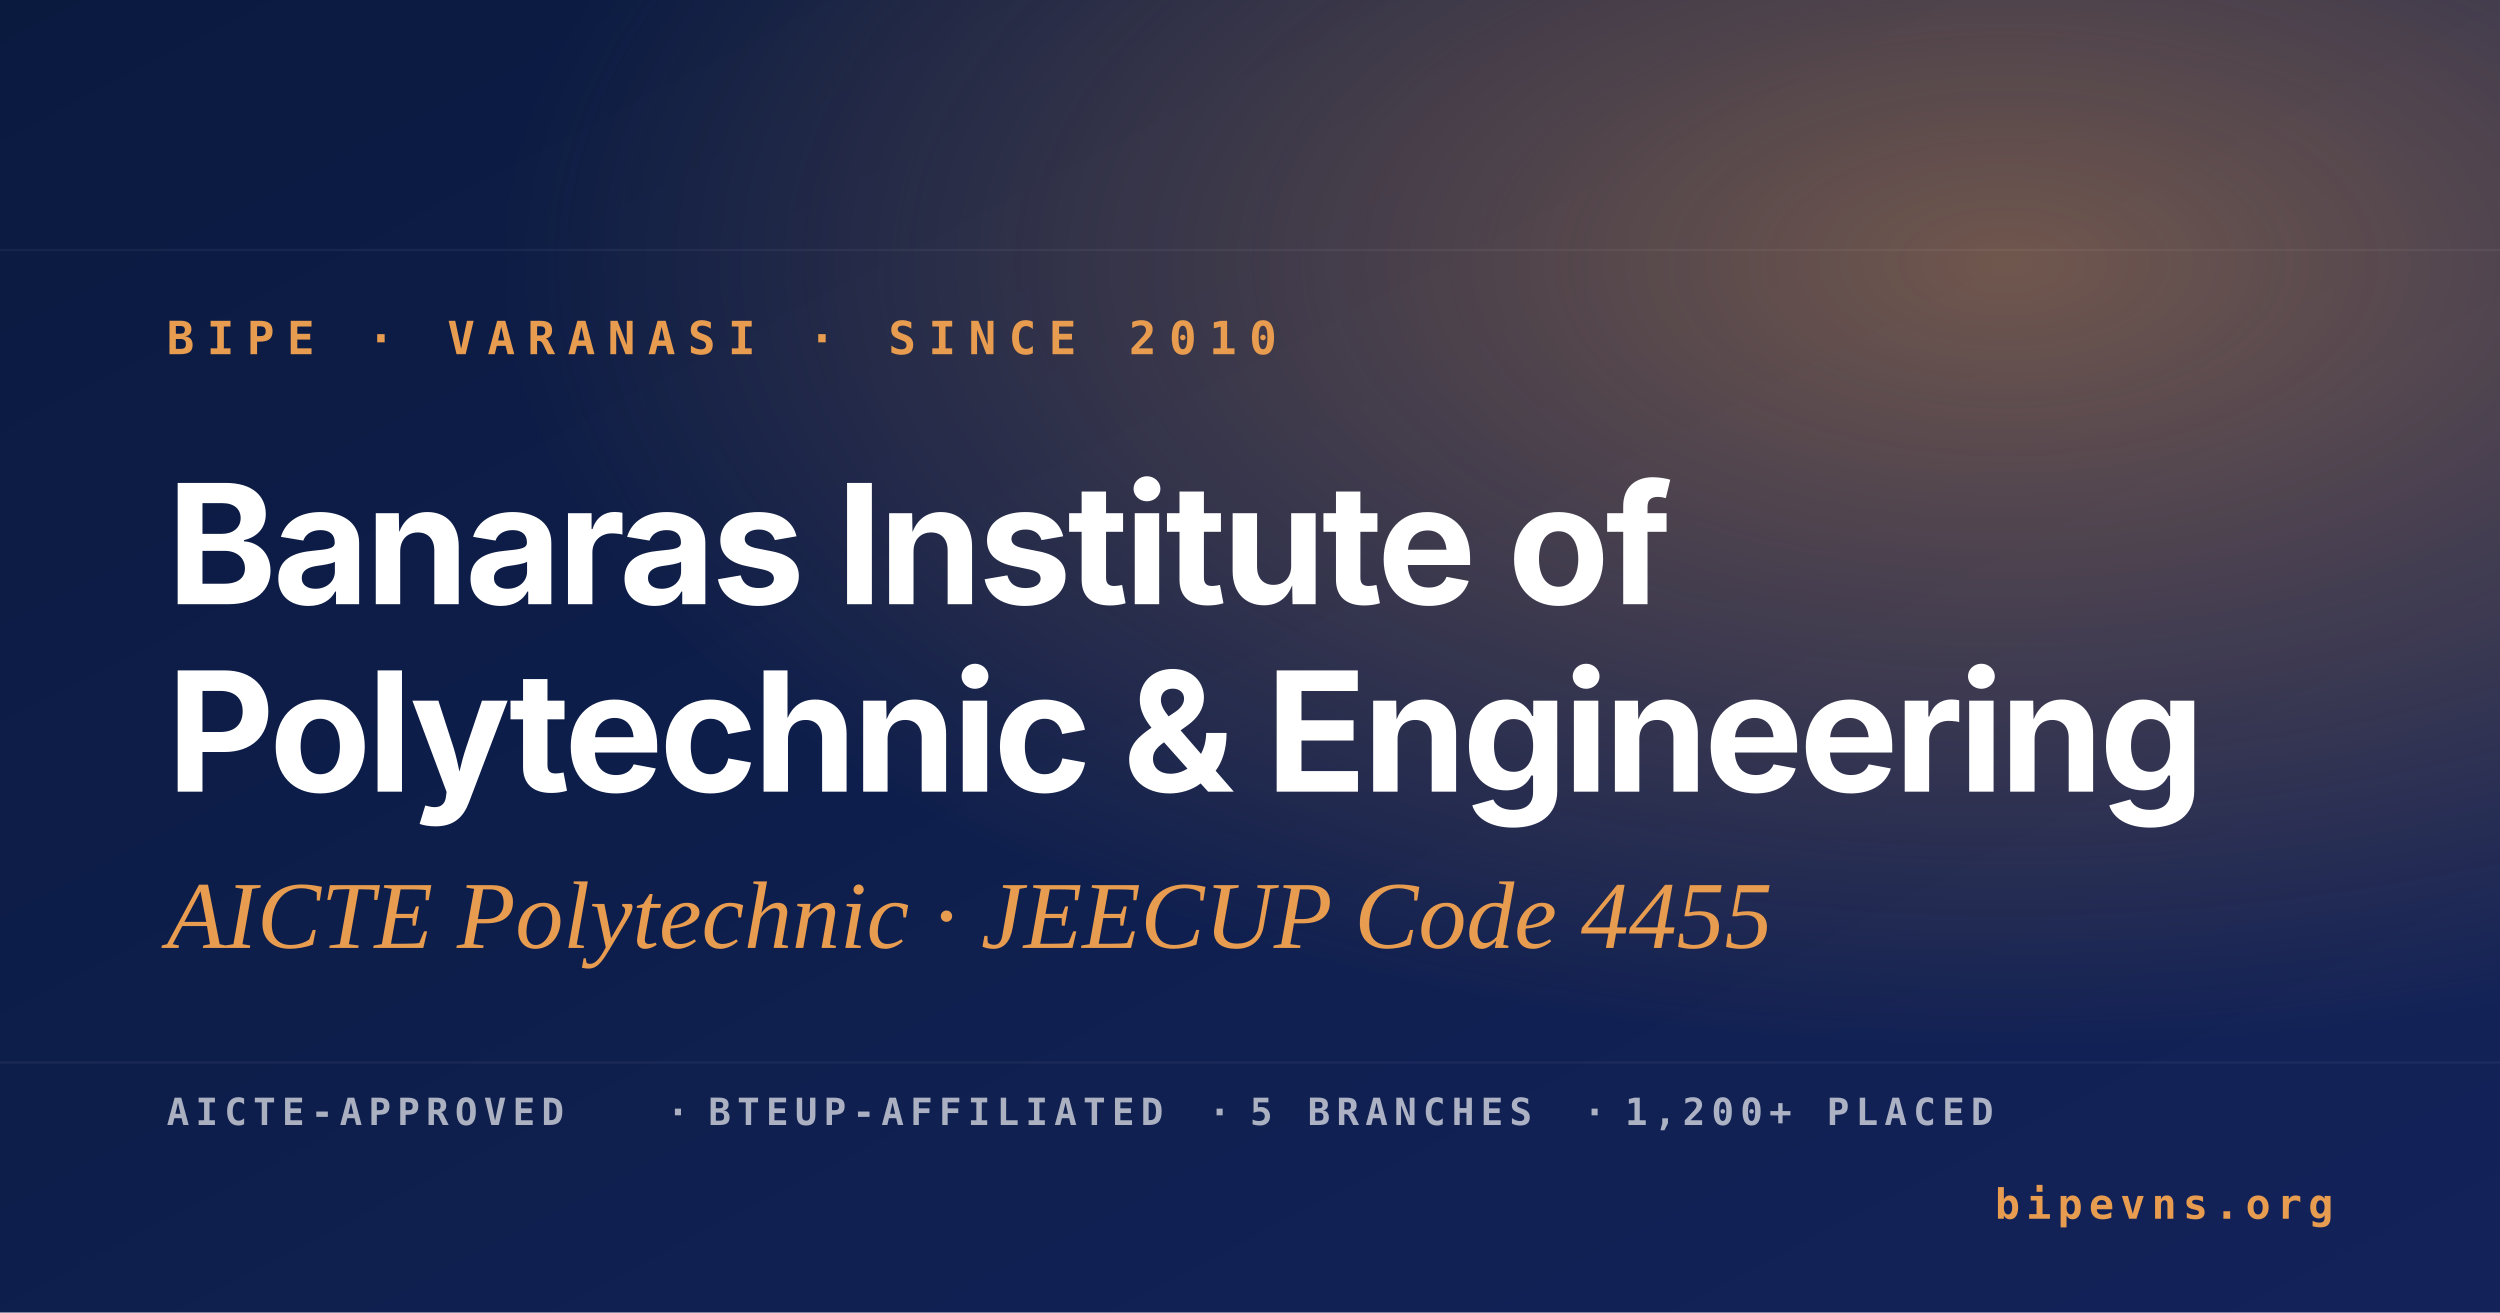
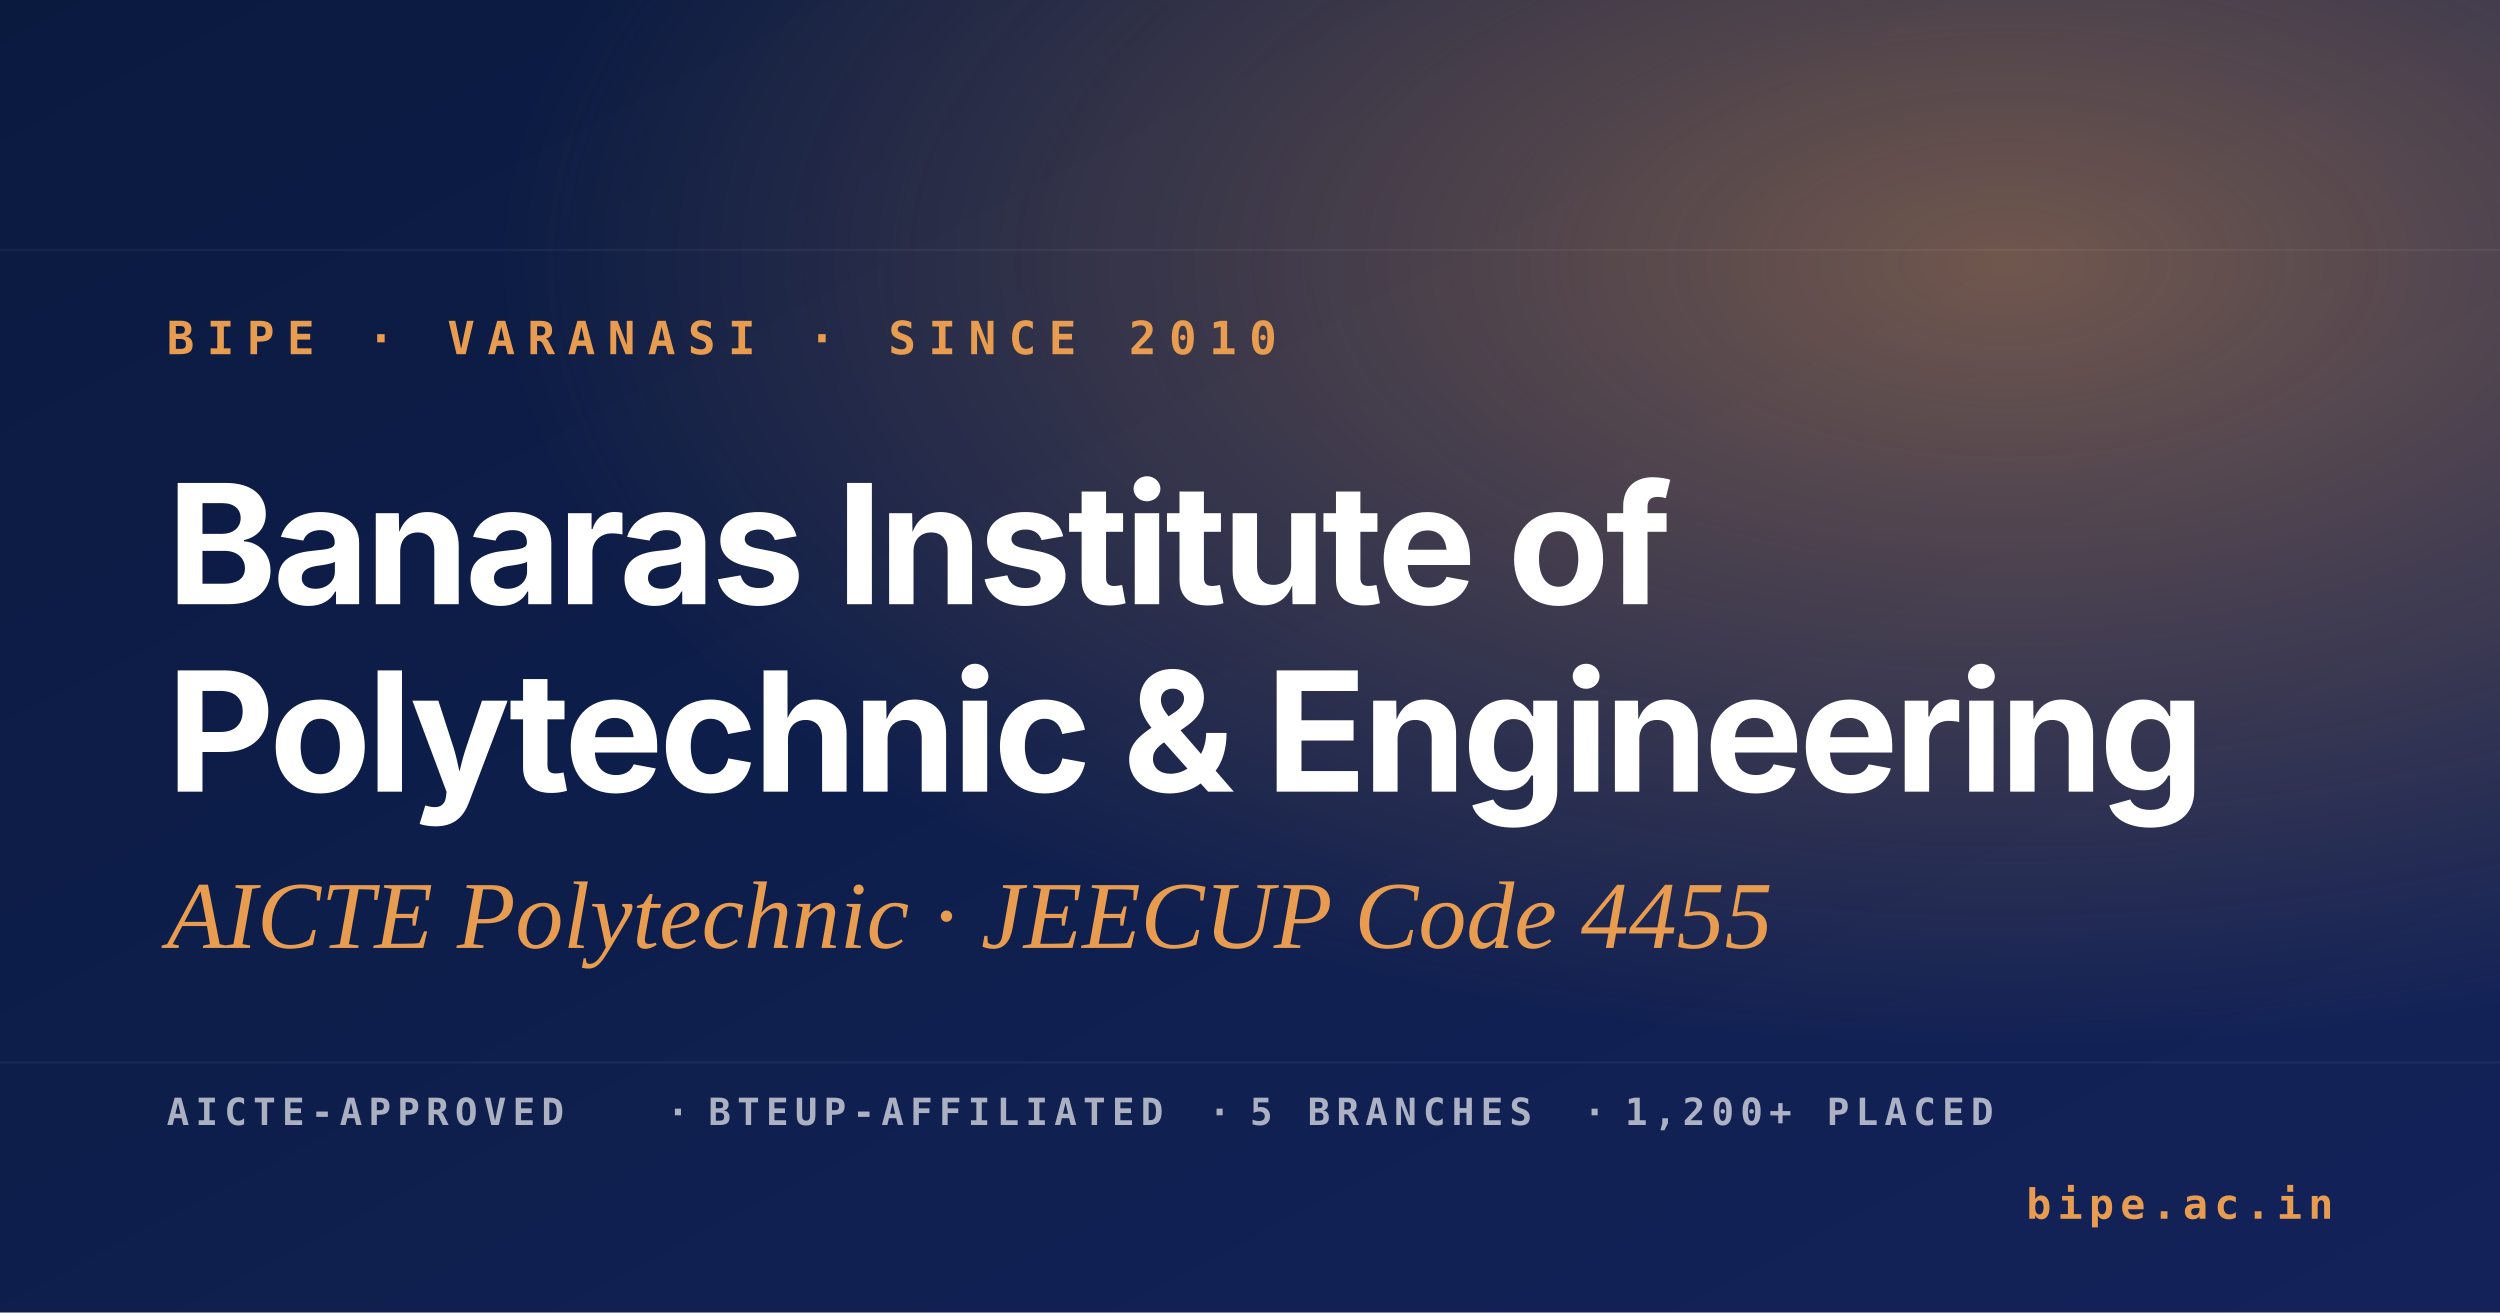
<svg xmlns="http://www.w3.org/2000/svg" width="1200" height="630" viewBox="0 0 1200 630">
  <defs>
    <linearGradient id="bg" x1="0" y1="0" x2="1" y2="1">
      <stop offset="0%" stop-color="#0a1a3f" />
      <stop offset="100%" stop-color="#13235a" />
    </linearGradient>
    <radialGradient id="glow" cx="0.8" cy="0.2" r="0.6">
      <stop offset="0%" stop-color="#e89c4f" stop-opacity="0.45" />
      <stop offset="100%" stop-color="#e89c4f" stop-opacity="0" />
    </radialGradient>
  </defs>
  <rect width="1200" height="630" fill="url(#bg)" />
  <rect width="1200" height="630" fill="url(#glow)" />
  <g stroke="#ffffff" stroke-opacity="0.05" stroke-width="1">
    <line x1="0" y1="120" x2="1200" y2="120" />
    <line x1="0" y1="510" x2="1200" y2="510" />
  </g>
  <text x="80" y="170" fill="#e89c4f" font-family="ui-monospace, Menlo, monospace" font-size="22" letter-spacing="6" font-weight="700">
    BIPE · VARANASI · SINCE 2010
  </text>
  <text x="80" y="290" fill="#ffffff" font-family="ui-sans-serif, system-ui, -apple-system, sans-serif" font-size="80" font-weight="700" letter-spacing="-2">
    Banaras Institute of
  </text>
  <text x="80" y="380" fill="#ffffff" font-family="ui-sans-serif, system-ui, -apple-system, sans-serif" font-size="80" font-weight="700" letter-spacing="-2">
    Polytechnic &amp; Engineering
  </text>
  <text x="80" y="455" fill="#e89c4f" font-family="Georgia, 'Times New Roman', serif" font-style="italic" font-size="46" font-weight="400">
    AICTE Polytechnic · JEECUP Code 4455
  </text>
  <g transform="translate(80, 540)" font-family="ui-monospace, Menlo, monospace" font-size="18" letter-spacing="3" font-weight="600">
    <text fill="#ffffff" fill-opacity="0.65">AICTE-APPROVED</text>
    <text x="240" fill="#ffffff" fill-opacity="0.65">·</text>
    <text x="260" fill="#ffffff" fill-opacity="0.65">BTEUP-AFFILIATED</text>
    <text x="500" fill="#ffffff" fill-opacity="0.65">·</text>
    <text x="520" fill="#ffffff" fill-opacity="0.65">5 BRANCHES</text>
    <text x="680" fill="#ffffff" fill-opacity="0.65">·</text>
    <text x="700" fill="#ffffff" fill-opacity="0.65">1,200+ PLACED</text>
  </g>
  <text x="1120" y="585" fill="#e89c4f" font-family="ui-monospace, Menlo, monospace" font-size="20" letter-spacing="3" text-anchor="end" font-weight="700">
-     bipevns.org
+     bipe.ac.in
  </text>
</svg>
